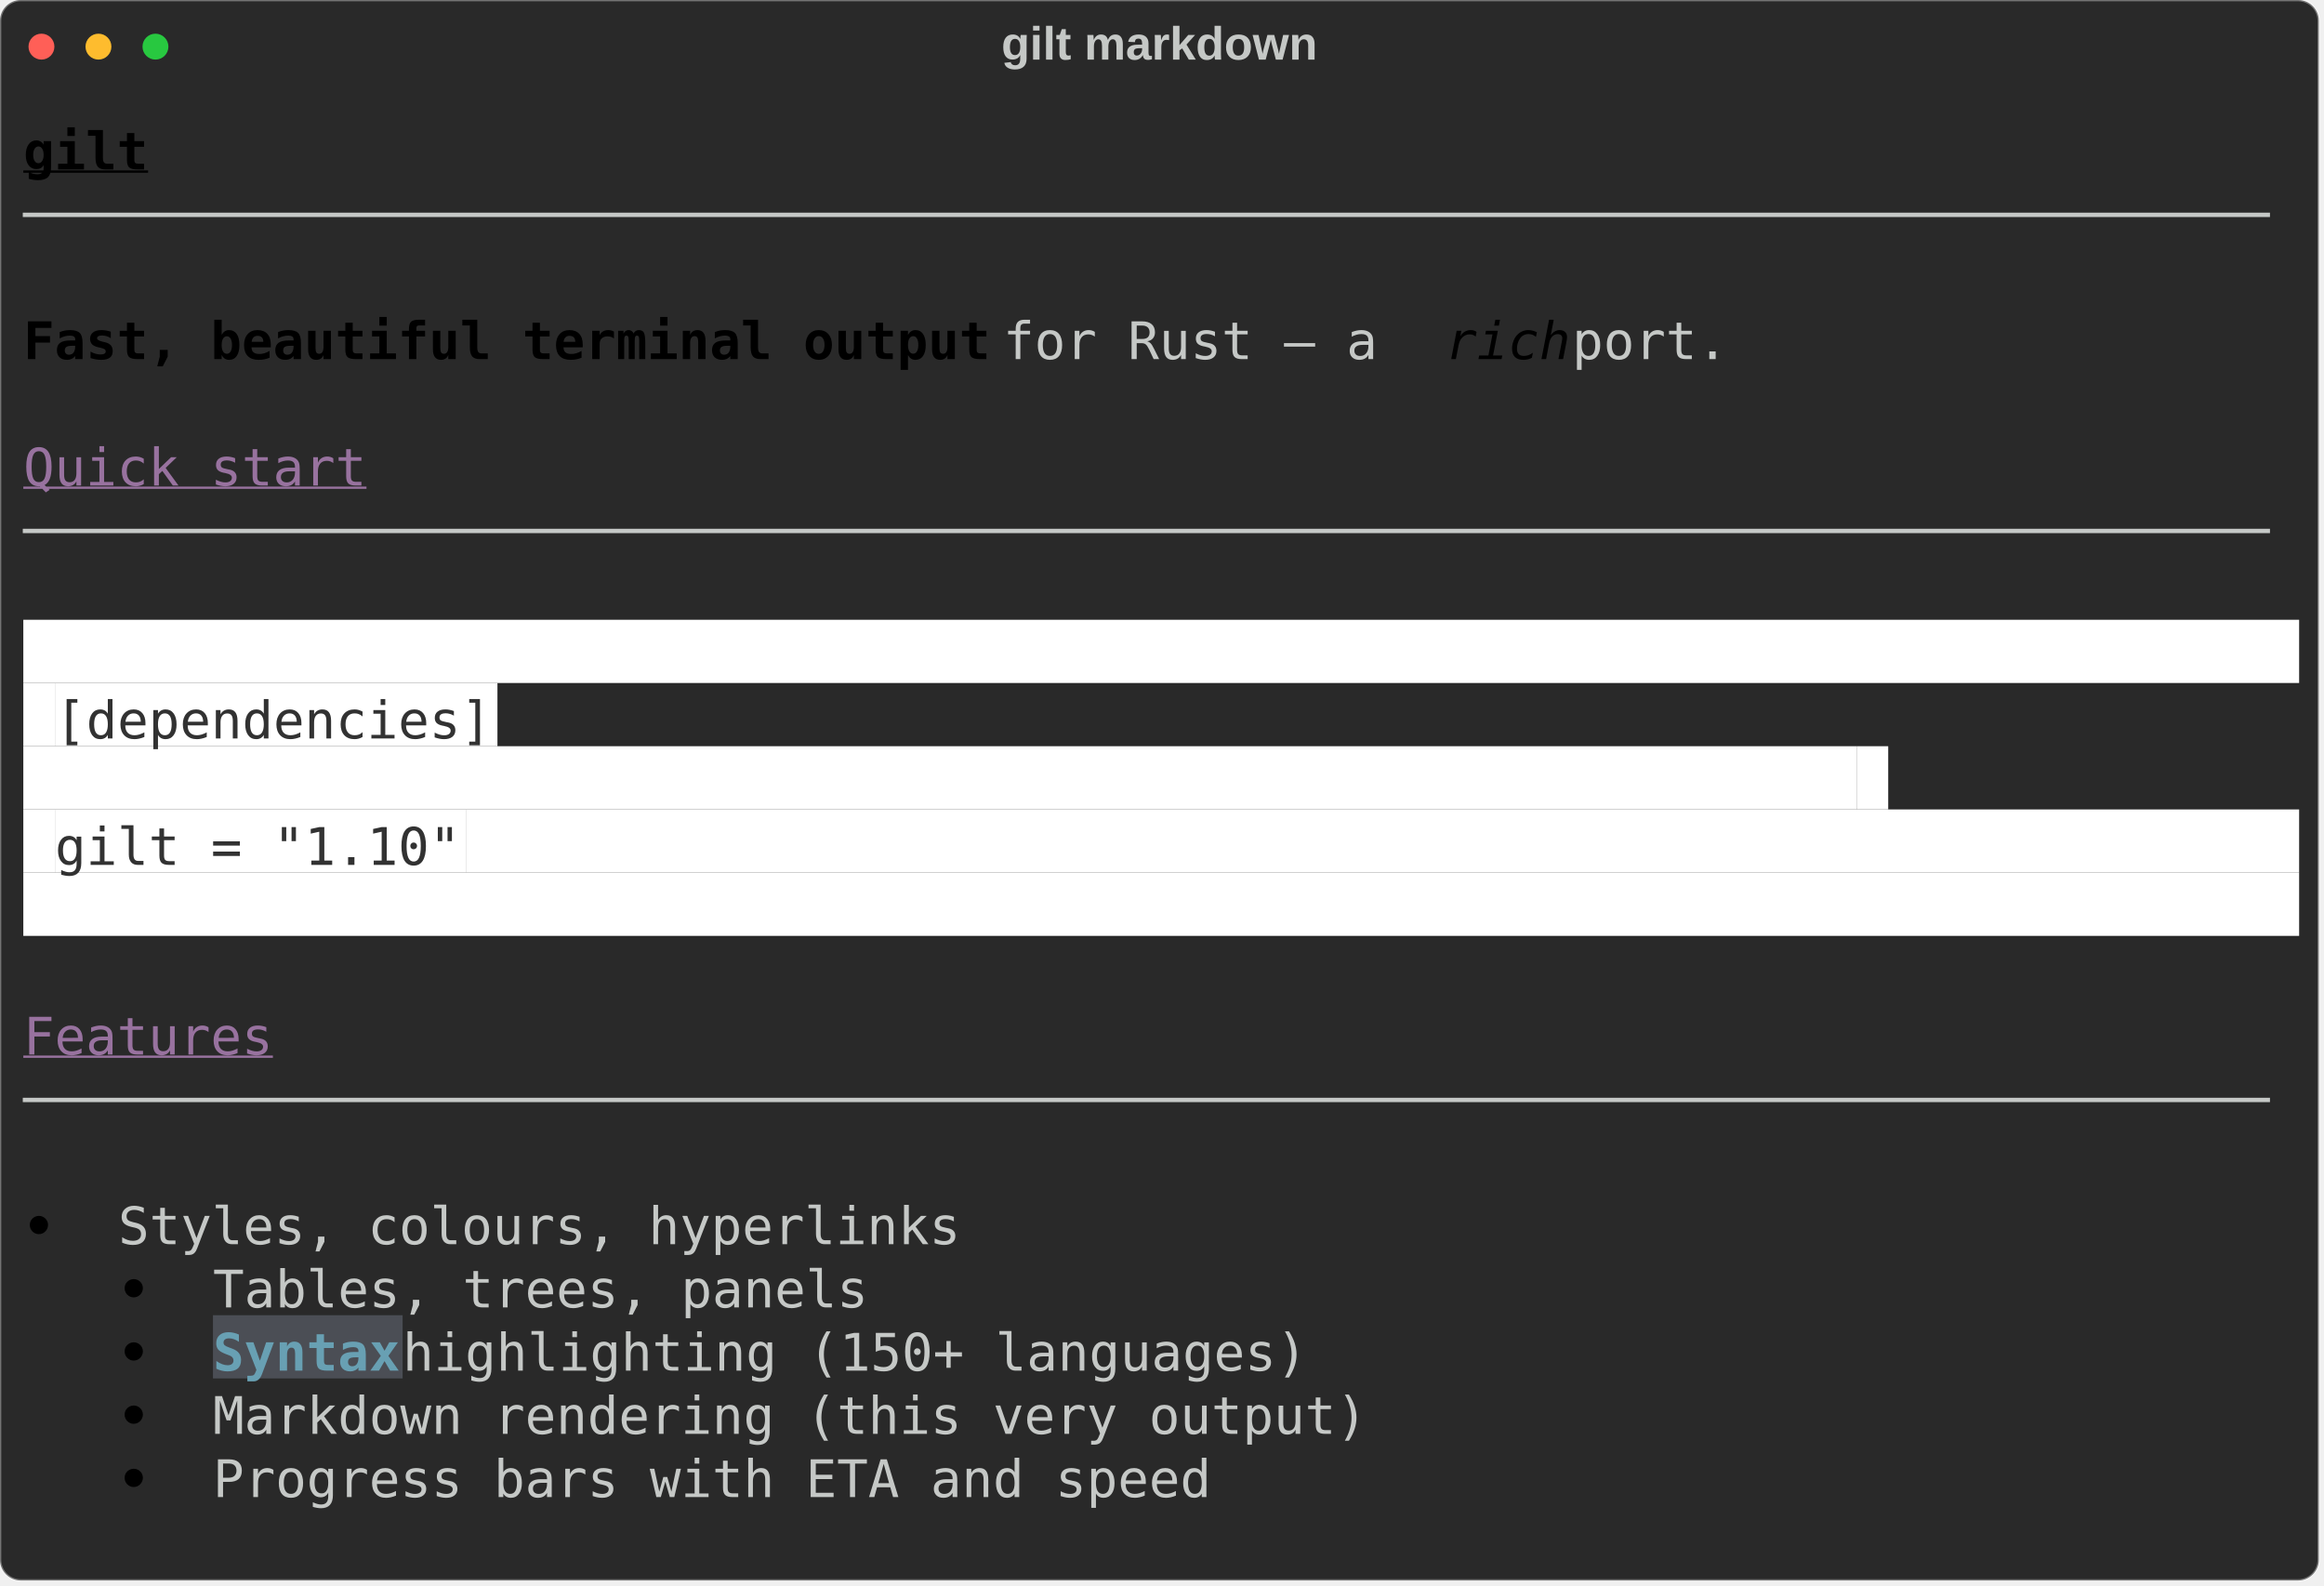
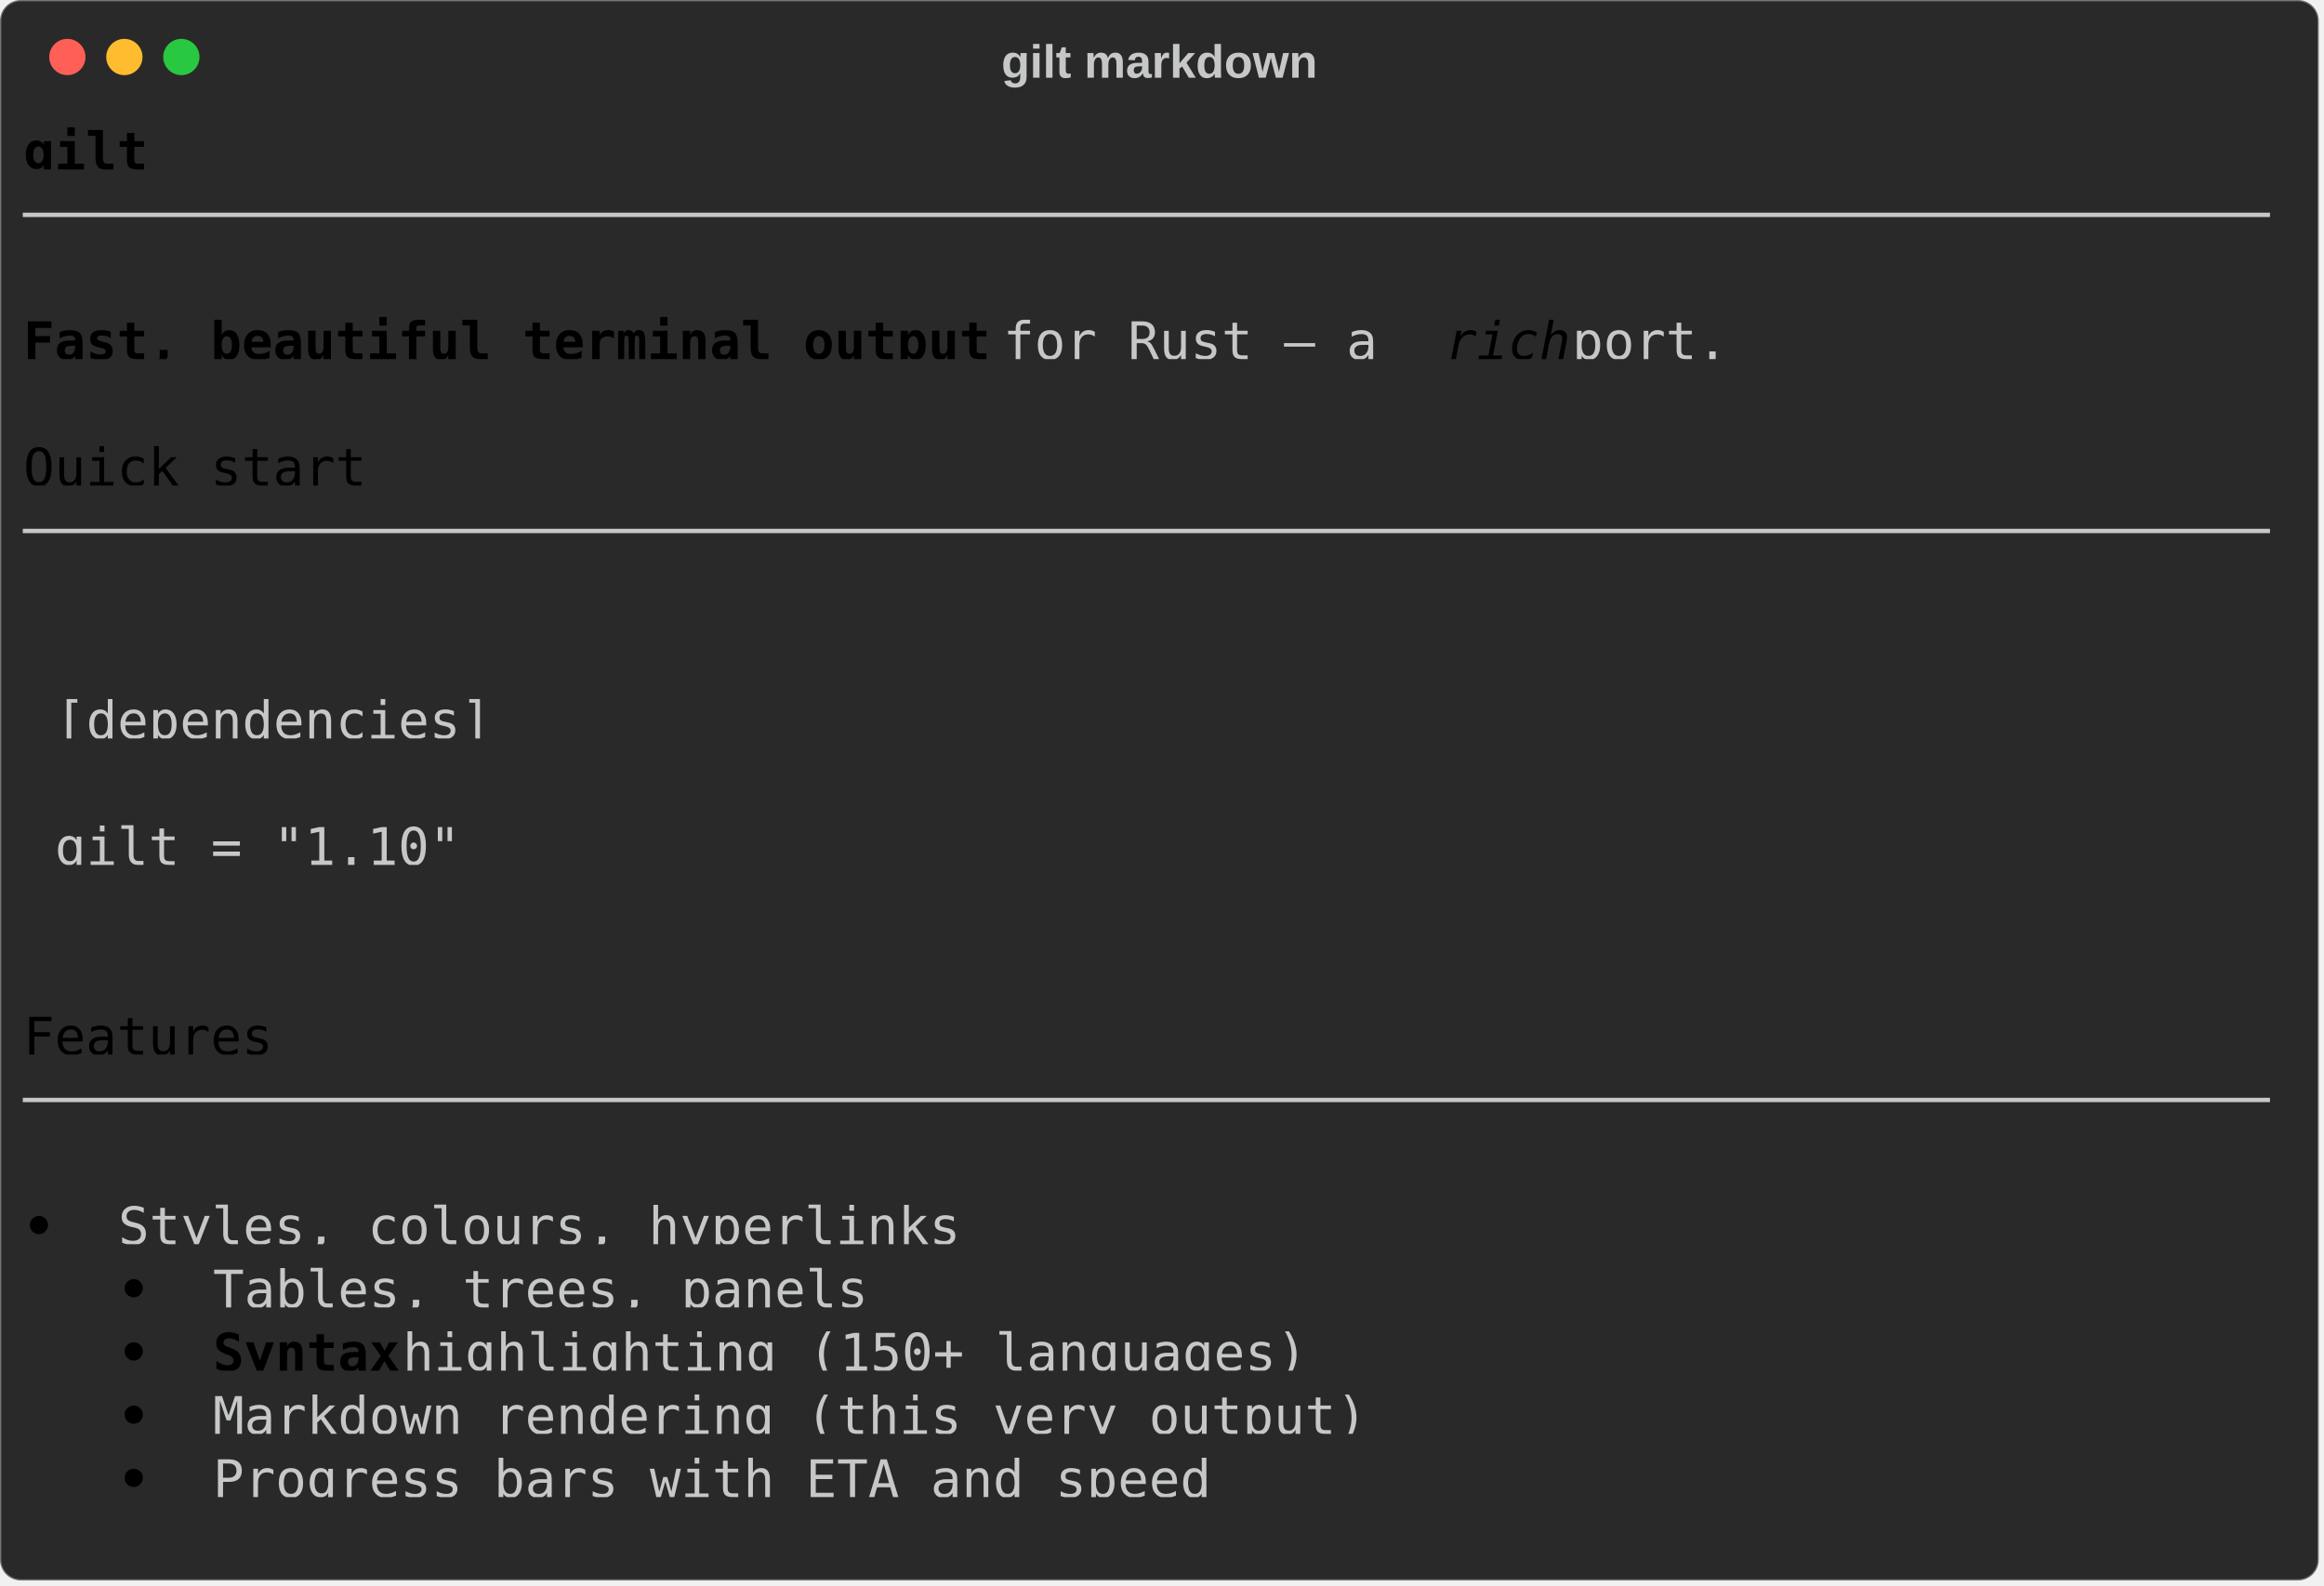
<svg xmlns="http://www.w3.org/2000/svg" class="gilt-terminal" viewBox="0 0 897 612">
  <style>

    @font-face {
        font-family: "Fira Code";
        src: local("FiraCode-Regular"),
                url("https://cdnjs.cloudflare.com/ajax/libs/firacode/6.2.0/woff2/FiraCode-Regular.woff2") format("woff2"),
                url("https://cdnjs.cloudflare.com/ajax/libs/firacode/6.2.0/woff/FiraCode-Regular.woff") format("woff");
        font-style: normal;
        font-weight: 400;
    }
    @font-face {
        font-family: "Fira Code";
        src: local("FiraCode-Bold"),
                url("https://cdnjs.cloudflare.com/ajax/libs/firacode/6.2.0/woff2/FiraCode-Bold.woff2") format("woff2"),
                url("https://cdnjs.cloudflare.com/ajax/libs/firacode/6.2.0/woff/FiraCode-Bold.woff") format("woff");
        font-style: bold;
        font-weight: 700;
    }

    .gilt-demo-markdown-matrix {
        font-family: Fira Code, monospace;
        font-size: 20.0px;
        line-height: 24.4px;
        font-variant-east-asian: full-width;
    }

    .gilt-demo-markdown-title {
        font-size: 18px;
        font-weight: bold;
        font-family: arial;
    }

        .gilt-demo-markdown-s1 { font-weight: bold; text-decoration: underline }
    .gilt-demo-markdown-s2 { font-weight: bold }
    .gilt-demo-markdown-s3 { font-style: italic }
-     .gilt-demo-markdown-s4 { fill: #98729f; text-decoration: underline }
-     .gilt-demo-markdown-s5 {  }
-     .gilt-demo-markdown-s6 { fill: #323232 }
-     .gilt-demo-markdown-s7 { fill: #68a0b3; font-weight: bold }
+     .gilt-demo-markdown-s4 { text-decoration: underline }

    </style>
  <defs>
    <clipPath id="gilt-demo-markdown-clip-terminal">
      <rect x="0" y="0" width="895" height="610" />
    </clipPath>
+     <clipPath id="gilt-demo-markdown-line-0">
+       <rect x="0" y="40.0" width="895.0" height="24.4" />
+     </clipPath>
+     <clipPath id="gilt-demo-markdown-line-1">
+       <rect x="0" y="64.4" width="895.0" height="24.4" />
+     </clipPath>
+     <clipPath id="gilt-demo-markdown-line-2">
+       <rect x="0" y="88.8" width="895.0" height="24.4" />
+     </clipPath>
+     <clipPath id="gilt-demo-markdown-line-3">
+       <rect x="0" y="113.2" width="895.0" height="24.4" />
+     </clipPath>
+     <clipPath id="gilt-demo-markdown-line-4">
+       <rect x="0" y="137.6" width="895.0" height="24.4" />
+     </clipPath>
+     <clipPath id="gilt-demo-markdown-line-5">
+       <rect x="0" y="162.0" width="895.0" height="24.4" />
+     </clipPath>
+     <clipPath id="gilt-demo-markdown-line-6">
+       <rect x="0" y="186.4" width="895.0" height="24.4" />
+     </clipPath>
+     <clipPath id="gilt-demo-markdown-line-7">
+       <rect x="0" y="210.8" width="895.0" height="24.4" />
+     </clipPath>
+     <clipPath id="gilt-demo-markdown-line-8">
+       <rect x="0" y="235.2" width="895.0" height="24.4" />
+     </clipPath>
+     <clipPath id="gilt-demo-markdown-line-9">
+       <rect x="0" y="259.6" width="895.0" height="24.4" />
+     </clipPath>
+     <clipPath id="gilt-demo-markdown-line-10">
+       <rect x="0" y="284.0" width="895.0" height="24.4" />
+     </clipPath>
+     <clipPath id="gilt-demo-markdown-line-11">
+       <rect x="0" y="308.4" width="895.0" height="24.4" />
+     </clipPath>
+     <clipPath id="gilt-demo-markdown-line-12">
+       <rect x="0" y="332.8" width="895.0" height="24.4" />
+     </clipPath>
+     <clipPath id="gilt-demo-markdown-line-13">
+       <rect x="0" y="357.2" width="895.0" height="24.4" />
+     </clipPath>
+     <clipPath id="gilt-demo-markdown-line-14">
+       <rect x="0" y="381.6" width="895.0" height="24.4" />
+     </clipPath>
+     <clipPath id="gilt-demo-markdown-line-15">
+       <rect x="0" y="406.0" width="895.0" height="24.4" />
+     </clipPath>
+     <clipPath id="gilt-demo-markdown-line-16">
+       <rect x="0" y="430.4" width="895.0" height="24.4" />
+     </clipPath>
+     <clipPath id="gilt-demo-markdown-line-17">
+       <rect x="0" y="454.8" width="895.0" height="24.4" />
+     </clipPath>
+     <clipPath id="gilt-demo-markdown-line-18">
+       <rect x="0" y="479.2" width="895.0" height="24.4" />
+     </clipPath>
+     <clipPath id="gilt-demo-markdown-line-19">
+       <rect x="0" y="503.6" width="895.0" height="24.4" />
+     </clipPath>
+     <clipPath id="gilt-demo-markdown-line-20">
+       <rect x="0" y="528.0" width="895.0" height="24.4" />
+     </clipPath>
+     <clipPath id="gilt-demo-markdown-line-21">
+       <rect x="0" y="552.4" width="895.0" height="24.4" />
+     </clipPath>
+     <clipPath id="gilt-demo-markdown-line-22">
+       <rect x="0" y="576.8" width="895.0" height="24.4" />
+     </clipPath>
  </defs>
  <rect fill="#292929" stroke="rgba(255,255,255,0.35)" stroke-width="1" x="0" y="0" width="895" height="610" rx="8" />
-   <circle cx="16" cy="18" r="5" fill="#ff5f57" />
-   <circle cx="38" cy="18" r="5" fill="#febc2e" />
-   <circle cx="60" cy="18" r="5" fill="#28c840" />
-   <text class="gilt-demo-markdown-title" fill="#c5c8c6" x="447.5" y="23" text-anchor="middle">gilt markdown</text>
+   <circle cx="26" cy="22" r="7" fill="#ff5f57" />
+   <circle cx="48" cy="22" r="7" fill="#febc2e" />
+   <circle cx="70" cy="22" r="7" fill="#28c840" />
+   <text class="gilt-demo-markdown-title" fill="#c5c8c6" x="447.5" y="30" text-anchor="middle">gilt markdown</text>
  <g transform="translate(1, 1)" clip-path="url(#gilt-demo-markdown-clip-terminal)">
-     <rect fill="#ffffff" x="8.0" y="238.2" width="878.4" height="24.4" />
-     <rect fill="#ffffff" x="8.0" y="262.6" width="12.2" height="24.4" />
-     <rect fill="#ffffff" x="20.2" y="262.6" width="170.8" height="24.4" />
-     <rect fill="#ffffff" x="8.0" y="287.0" width="707.6" height="24.4" />
-     <rect fill="#ffffff" x="715.6" y="287.0" width="12.2" height="24.4" />
-     <rect fill="#ffffff" x="8.0" y="311.4" width="12.2" height="24.4" />
-     <rect fill="#ffffff" x="20.2" y="311.4" width="158.6" height="24.4" />
-     <rect fill="#ffffff" x="178.8" y="311.4" width="707.6" height="24.4" />
-     <rect fill="#ffffff" x="8.0" y="335.8" width="878.4" height="24.4" />
-     <rect fill="#4b4e55" x="81.2" y="506.6" width="73.2" height="24.4" />
    <g class="gilt-demo-markdown-matrix">
-       <text class="gilt-demo-markdown-s1" x="8.0" y="64.4" textLength="48.8">gilt</text>
-       <text fill="#c5c8c6" x="8.0" y="88.8" textLength="878.4">────────────────────────────────────────────────────────────────────────</text>
-       <text class="gilt-demo-markdown-s2" x="8.0" y="137.6" textLength="378.2">Fast, beautiful terminal output</text>
-       <text fill="#c5c8c6" x="386.2" y="137.6" textLength="170.8"> for Rust — a </text>
-       <text class="gilt-demo-markdown-s3" x="557.0" y="137.6" textLength="48.8">rich</text>
-       <text fill="#c5c8c6" x="605.8" y="137.6" textLength="73.2"> port.</text>
-       <text class="gilt-demo-markdown-s4" x="8.0" y="186.4" textLength="134.2">Quick start</text>
-       <text fill="#c5c8c6" x="8.0" y="210.8" textLength="878.4">────────────────────────────────────────────────────────────────────────</text>
-       <text class="gilt-demo-markdown-s5" x="8.0" y="259.6" textLength="878.4">                                                                        </text>
-       <text class="gilt-demo-markdown-s5" x="8.0" y="284.0" textLength="12.2"> </text>
-       <text class="gilt-demo-markdown-s6" x="20.2" y="284.0" textLength="170.8">[dependencies]</text>
-       <text class="gilt-demo-markdown-s5" x="8.0" y="308.4" textLength="707.6">                                                          </text>
-       <text class="gilt-demo-markdown-s5" x="715.6" y="308.4" textLength="12.2"> </text>
-       <text class="gilt-demo-markdown-s5" x="8.0" y="332.8" textLength="12.2"> </text>
-       <text class="gilt-demo-markdown-s6" x="20.2" y="332.8" textLength="158.6">gilt = "1.10"</text>
-       <text class="gilt-demo-markdown-s5" x="178.8" y="332.8" textLength="707.6">                                                          </text>
-       <text class="gilt-demo-markdown-s5" x="8.0" y="357.2" textLength="878.4">                                                                        </text>
-       <text class="gilt-demo-markdown-s4" x="8.0" y="406.0" textLength="97.6">Features</text>
-       <text fill="#c5c8c6" x="8.0" y="430.4" textLength="878.4">────────────────────────────────────────────────────────────────────────</text>
-       <text class="gilt-demo-markdown-s2" x="8.0" y="479.2" textLength="36.6"> • </text>
-       <text fill="#c5c8c6" x="44.6" y="479.2" textLength="329.4">Styles, colours, hyperlinks</text>
-       <text fill="#c5c8c6" x="8.0" y="503.6" textLength="36.6">   </text>
-       <text class="gilt-demo-markdown-s2" x="44.6" y="503.6" textLength="36.6"> • </text>
-       <text fill="#c5c8c6" x="81.2" y="503.6" textLength="256.2">Tables, trees, panels</text>
-       <text fill="#c5c8c6" x="8.0" y="528.0" textLength="36.6">   </text>
-       <text class="gilt-demo-markdown-s2" x="44.6" y="528.0" textLength="36.6"> • </text>
-       <text class="gilt-demo-markdown-s7" x="81.2" y="528.0" textLength="73.2">Syntax</text>
-       <text fill="#c5c8c6" x="154.4" y="528.0" textLength="366.0"> highlighting (150+ languages)</text>
-       <text fill="#c5c8c6" x="8.0" y="552.4" textLength="36.6">   </text>
-       <text class="gilt-demo-markdown-s2" x="44.6" y="552.4" textLength="36.6"> • </text>
-       <text fill="#c5c8c6" x="81.2" y="552.4" textLength="451.4">Markdown rendering (this very output)</text>
-       <text fill="#c5c8c6" x="8.0" y="576.8" textLength="36.6">   </text>
-       <text class="gilt-demo-markdown-s2" x="44.6" y="576.8" textLength="36.6"> • </text>
-       <text fill="#c5c8c6" x="81.2" y="576.8" textLength="390.4">Progress bars with ETA and speed</text>
-       <text fill="#c5c8c6" x="8.0" y="601.2" textLength="36.6">   </text>
+       <text class="gilt-demo-markdown-s1" x="8.0" y="64.4" textLength="48.8" clip-path="url(#gilt-demo-markdown-line-0)">gilt</text>
+       <text fill="#c5c8c6" x="8.0" y="88.8" textLength="878.4" clip-path="url(#gilt-demo-markdown-line-1)">────────────────────────────────────────────────────────────────────────</text>
+       <text class="gilt-demo-markdown-s2" x="8.0" y="137.6" textLength="378.2" clip-path="url(#gilt-demo-markdown-line-3)">Fast, beautiful terminal output</text>
+       <text fill="#c5c8c6" x="386.2" y="137.6" textLength="170.8" clip-path="url(#gilt-demo-markdown-line-3)"> for Rust — a </text>
+       <text class="gilt-demo-markdown-s3" x="557.0" y="137.6" textLength="48.8" clip-path="url(#gilt-demo-markdown-line-3)">rich</text>
+       <text fill="#c5c8c6" x="605.8" y="137.6" textLength="73.2" clip-path="url(#gilt-demo-markdown-line-3)"> port.</text>
+       <text class="gilt-demo-markdown-s4" x="8.0" y="186.4" textLength="134.2" clip-path="url(#gilt-demo-markdown-line-5)">Quick start</text>
+       <text fill="#c5c8c6" x="8.0" y="210.8" textLength="878.4" clip-path="url(#gilt-demo-markdown-line-6)">────────────────────────────────────────────────────────────────────────</text>
+       <text fill="#c5c8c6" x="8.0" y="259.6" textLength="878.4" clip-path="url(#gilt-demo-markdown-line-8)">                                                                        </text>
+       <text fill="#c5c8c6" x="8.0" y="284.0" textLength="12.2" clip-path="url(#gilt-demo-markdown-line-9)"> </text>
+       <text fill="#c5c8c6" x="20.2" y="284.0" textLength="170.8" clip-path="url(#gilt-demo-markdown-line-9)">[dependencies]</text>
+       <text fill="#c5c8c6" x="8.0" y="308.4" textLength="707.6" clip-path="url(#gilt-demo-markdown-line-10)">                                                          </text>
+       <text fill="#c5c8c6" x="715.6" y="308.4" textLength="12.2" clip-path="url(#gilt-demo-markdown-line-10)"> </text>
+       <text fill="#c5c8c6" x="8.0" y="332.8" textLength="12.2" clip-path="url(#gilt-demo-markdown-line-11)"> </text>
+       <text fill="#c5c8c6" x="20.2" y="332.8" textLength="158.6" clip-path="url(#gilt-demo-markdown-line-11)">gilt = "1.10"</text>
+       <text fill="#c5c8c6" x="178.8" y="332.8" textLength="707.6" clip-path="url(#gilt-demo-markdown-line-11)">                                                          </text>
+       <text fill="#c5c8c6" x="8.0" y="357.2" textLength="878.4" clip-path="url(#gilt-demo-markdown-line-12)">                                                                        </text>
+       <text class="gilt-demo-markdown-s4" x="8.0" y="406.0" textLength="97.6" clip-path="url(#gilt-demo-markdown-line-14)">Features</text>
+       <text fill="#c5c8c6" x="8.0" y="430.4" textLength="878.4" clip-path="url(#gilt-demo-markdown-line-15)">────────────────────────────────────────────────────────────────────────</text>
+       <text class="gilt-demo-markdown-s2" x="8.0" y="479.2" textLength="36.6" clip-path="url(#gilt-demo-markdown-line-17)"> • </text>
+       <text fill="#c5c8c6" x="44.6" y="479.2" textLength="329.4" clip-path="url(#gilt-demo-markdown-line-17)">Styles, colours, hyperlinks</text>
+       <text class="gilt-demo-markdown-s2" x="44.6" y="503.6" textLength="36.6" clip-path="url(#gilt-demo-markdown-line-18)"> • </text>
+       <text fill="#c5c8c6" x="81.2" y="503.6" textLength="256.2" clip-path="url(#gilt-demo-markdown-line-18)">Tables, trees, panels</text>
+       <text class="gilt-demo-markdown-s2" x="44.6" y="528.0" textLength="36.6" clip-path="url(#gilt-demo-markdown-line-19)"> • </text>
+       <text class="gilt-demo-markdown-s2" x="81.2" y="528.0" textLength="73.2" clip-path="url(#gilt-demo-markdown-line-19)">Syntax</text>
+       <text fill="#c5c8c6" x="154.4" y="528.0" textLength="366.0" clip-path="url(#gilt-demo-markdown-line-19)"> highlighting (150+ languages)</text>
+       <text class="gilt-demo-markdown-s2" x="44.6" y="552.4" textLength="36.6" clip-path="url(#gilt-demo-markdown-line-20)"> • </text>
+       <text fill="#c5c8c6" x="81.2" y="552.4" textLength="451.4" clip-path="url(#gilt-demo-markdown-line-20)">Markdown rendering (this very output)</text>
+       <text class="gilt-demo-markdown-s2" x="44.6" y="576.8" textLength="36.6" clip-path="url(#gilt-demo-markdown-line-21)"> • </text>
+       <text fill="#c5c8c6" x="81.2" y="576.8" textLength="390.4" clip-path="url(#gilt-demo-markdown-line-21)">Progress bars with ETA and speed</text>
    </g>
  </g>
</svg>
